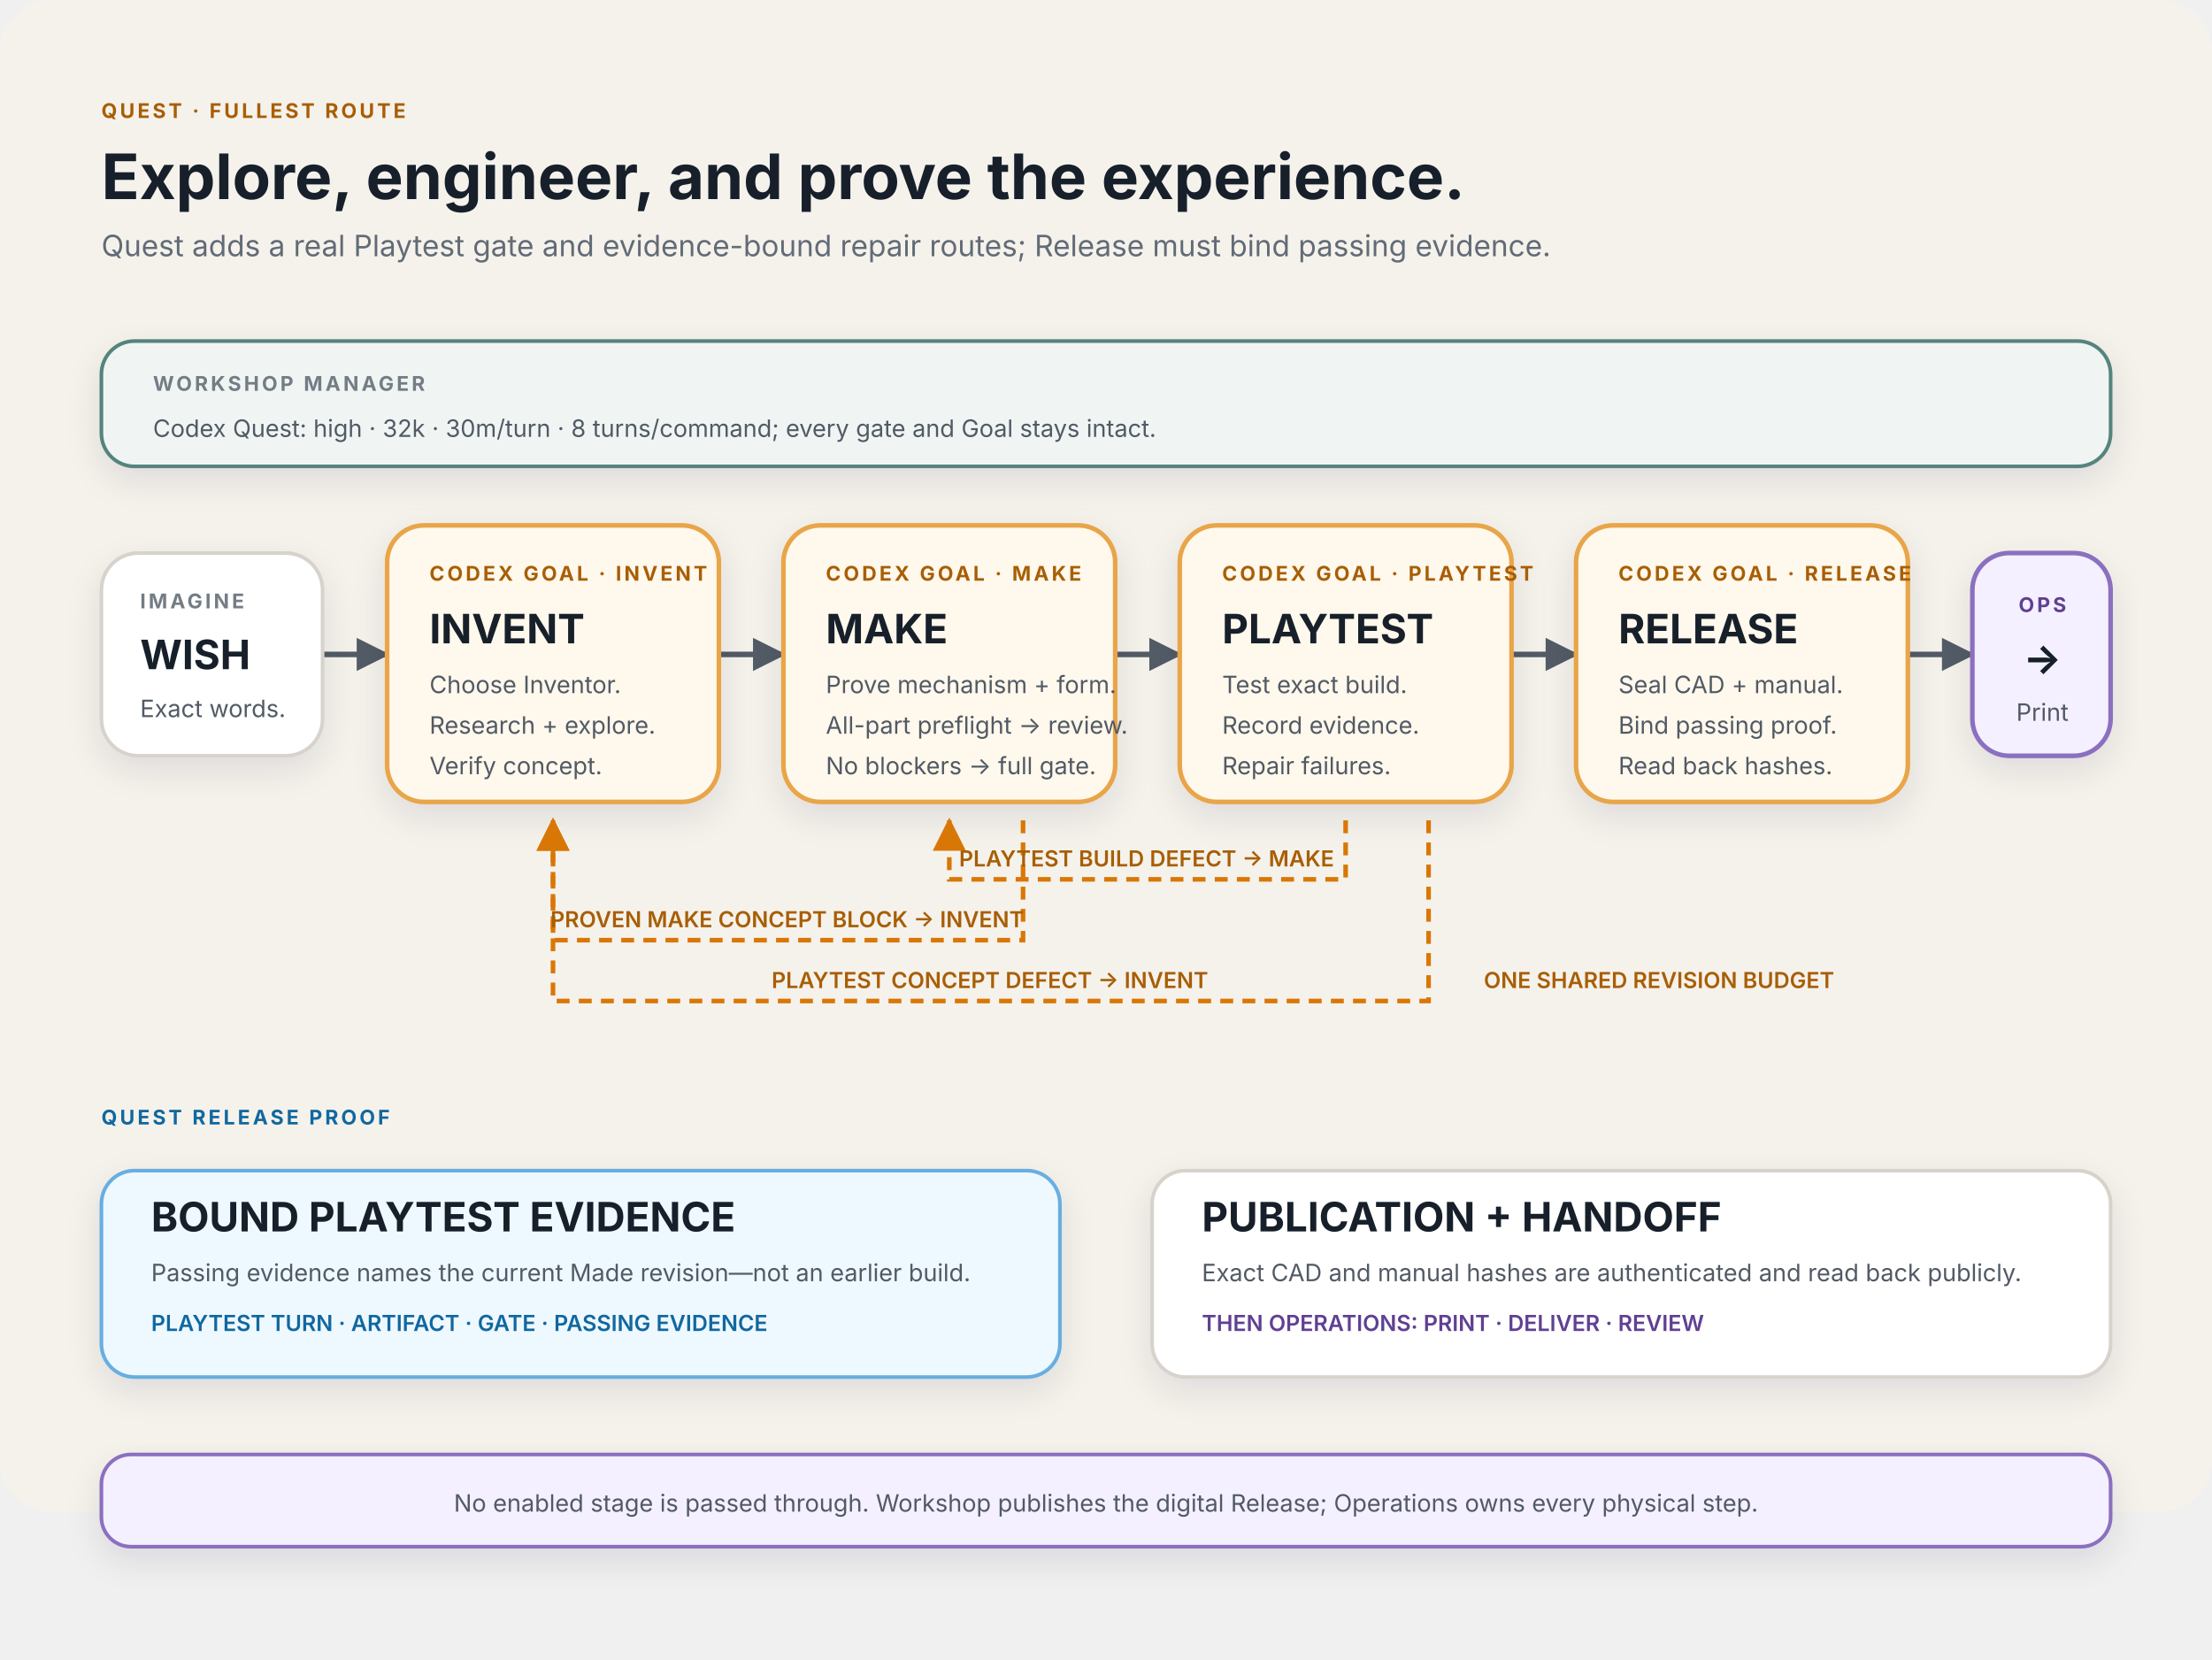
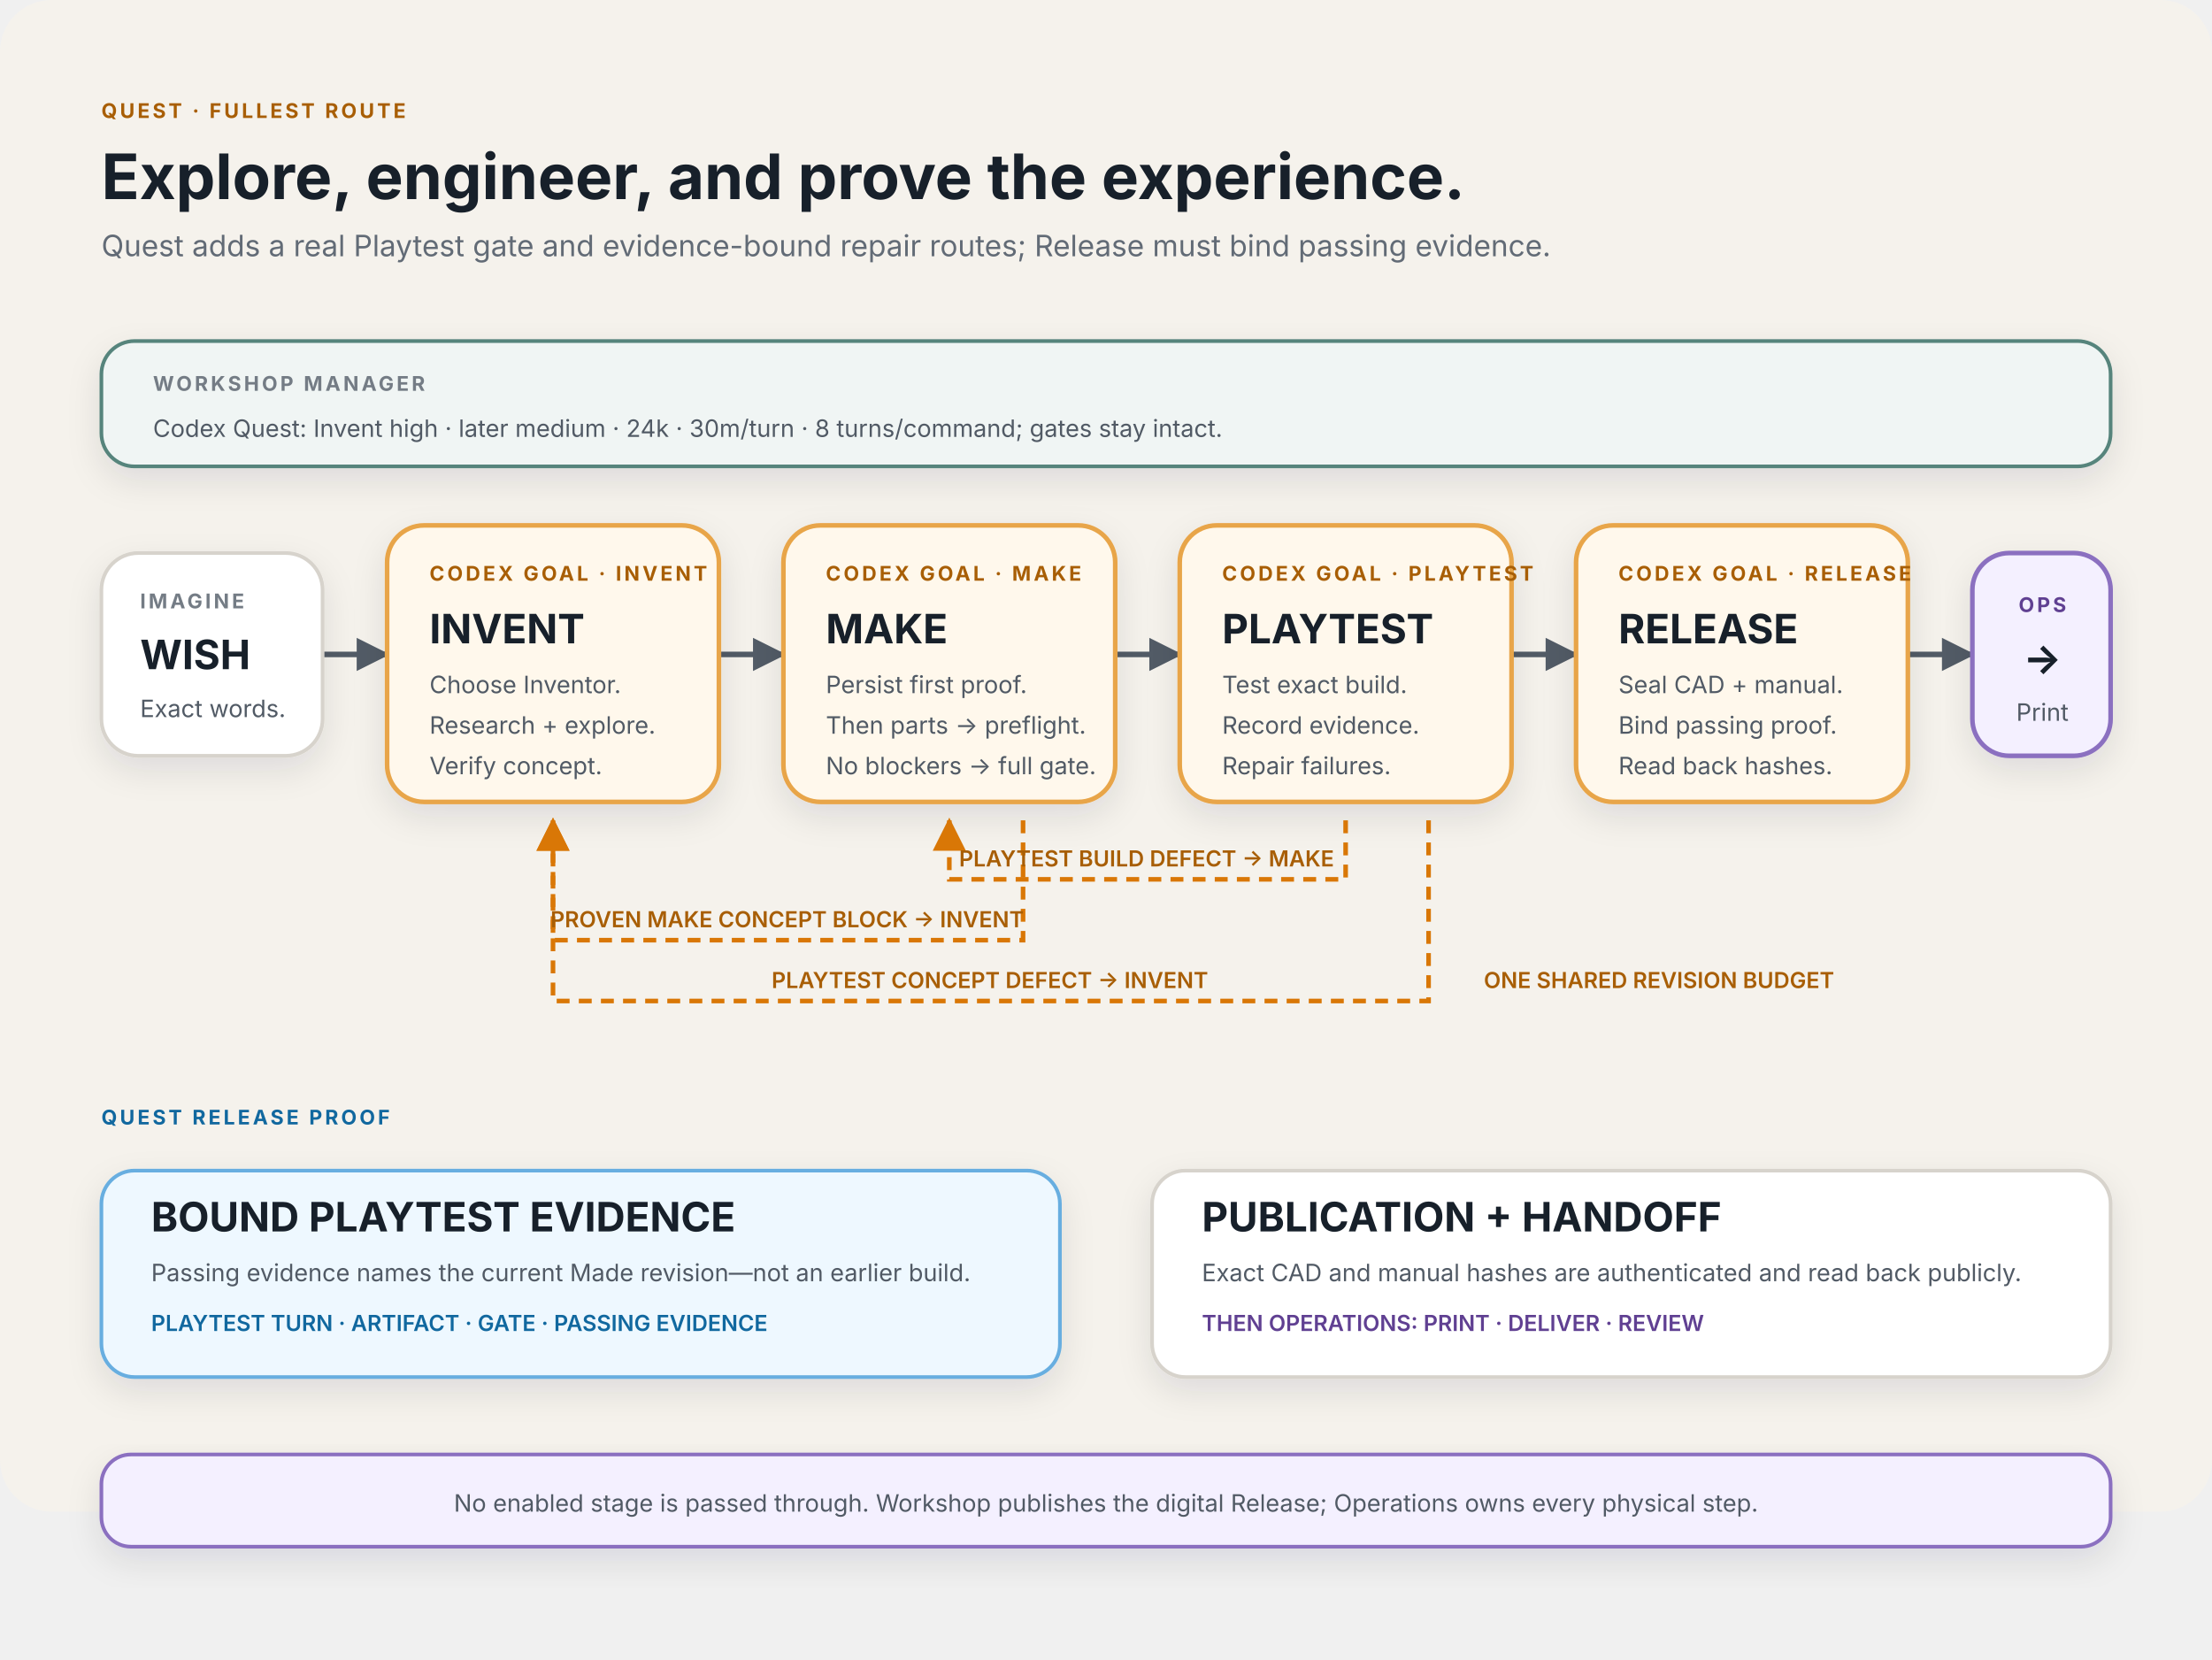
<svg xmlns="http://www.w3.org/2000/svg" viewBox="0 0 1200 900" role="img" aria-labelledby="title description">
  <defs>
    <filter id="shadow" x="-20%" y="-25%" width="140%" height="170%">
      <feDropShadow dx="0" dy="7" stdDeviation="9" flood-color="#17202a" flood-opacity="0.10" />
    </filter>
    <marker id="arrow" viewBox="0 0 12 12" markerWidth="18" markerHeight="18" refX="11" refY="6" orient="auto" markerUnits="userSpaceOnUse" overflow="visible">
      <polygon points="0,0 12,6 0,12" fill="#525b66" />
    </marker>
    <marker id="arrow-repair" viewBox="0 0 12 12" markerWidth="18" markerHeight="18" refX="11" refY="6" orient="auto" markerUnits="userSpaceOnUse" overflow="visible">
      <polygon points="0,0 12,6 0,12" fill="#d97706" />
    </marker>
    <style>
      .title { font: 700 34px -apple-system, BlinkMacSystemFont, "Segoe UI", sans-serif; fill: #17202a; }
      .subtitle { font: 400 16px -apple-system, BlinkMacSystemFont, "Segoe UI", sans-serif; fill: #626b76; }
      .eyebrow { font: 700 11px -apple-system, BlinkMacSystemFont, "Segoe UI", sans-serif; letter-spacing: 1.5px; fill: #747c85; }
      .heading { font: 700 22px -apple-system, BlinkMacSystemFont, "Segoe UI", sans-serif; fill: #17202a; }
      .body { font: 400 13px -apple-system, BlinkMacSystemFont, "Segoe UI", sans-serif; fill: #515a65; }
      .small { font: 600 12px -apple-system, BlinkMacSystemFont, "Segoe UI", sans-serif; fill: #626b76; }
      .route { fill: none; stroke: #525b66; stroke-width: 3; marker-end: url(#arrow); }
      .repair { fill: none; stroke: #d97706; stroke-width: 2.5; stroke-dasharray: 7 5; marker-end: url(#arrow-repair); }
      .node { fill: #ffffff; stroke: #d7d3cc; stroke-width: 2; }
      .manager { fill: #f0f5f4; stroke: #56847c; stroke-width: 2; }
      .active { fill: #fff8ec; stroke: #e8a548; stroke-width: 2.5; }
      .proof { fill: #eef8ff; stroke: #67aee0; stroke-width: 2; }
      .ops { fill: #f4f0ff; stroke: #8b6fc0; stroke-width: 2.5; }
      .orange { fill: #a85e05; }
      .blue { fill: #11689f; }
      .purple { fill: #604092; }
    </style>
  </defs>
  <rect width="1200" height="820" rx="28" fill="#f5f2ec" />
  <text x="55" y="64" class="eyebrow orange">QUEST · FULLEST ROUTE</text>
  <text x="55" y="108" class="title">Explore, engineer, and prove the experience.</text>
  <text x="55" y="139" class="subtitle">Quest adds a real Playtest gate and evidence-bound repair routes; Release must bind passing evidence.</text>
  <g filter="url(#shadow)">
    <rect x="55" y="185" width="1090" height="68" rx="18" class="manager" />
  </g>
  <text x="83" y="212" class="eyebrow" fill="#376b61">WORKSHOP MANAGER</text>
-   <text x="83" y="237" class="body">Codex Quest: high · 32k · 30m/turn · 8 turns/command; every gate and Goal stays intact.</text>
+   <text x="83" y="237" class="body">Codex Quest: Invent high · later medium · 24k · 30m/turn · 8 turns/command; gates stay intact.</text>
  <path class="route" d="M 175 355 H 210" />
  <path class="route" d="M 390 355 H 425" />
  <path class="route" d="M 605 355 H 640" />
  <path class="route" d="M 820 355 H 855" />
  <path class="route" d="M 1035 355 H 1070" />
  <g filter="url(#shadow)">
    <rect x="55" y="300" width="120" height="110" rx="20" class="node" />
  </g>
  <text x="76" y="330" class="eyebrow">IMAGINE</text>
  <text x="76" y="363" class="heading">WISH</text>
  <text x="76" y="389" class="body">Exact words.</text>
  <g filter="url(#shadow)">
    <rect x="210" y="285" width="180" height="150" rx="20" class="active" />
  </g>
  <text x="233" y="315" class="eyebrow orange">CODEX GOAL · INVENT</text>
  <text x="233" y="349" class="heading">INVENT</text>
  <text x="233" y="376" class="body">Choose Inventor.</text>
  <text x="233" y="398" class="body">Research + explore.</text>
  <text x="233" y="420" class="body">Verify concept.</text>
  <g filter="url(#shadow)">
    <rect x="425" y="285" width="180" height="150" rx="20" class="active" />
  </g>
  <text x="448" y="315" class="eyebrow orange">CODEX GOAL · MAKE</text>
  <text x="448" y="349" class="heading">MAKE</text>
-   <text x="448" y="376" class="body">Prove mechanism + form.</text>
-   <text x="448" y="398" class="body">All-part preflight → review.</text>
+   <text x="448" y="376" class="body">Persist first proof.</text>
+   <text x="448" y="398" class="body">Then parts → preflight.</text>
  <text x="448" y="420" class="body">No blockers → full gate.</text>
  <g filter="url(#shadow)">
    <rect x="640" y="285" width="180" height="150" rx="20" class="active" />
  </g>
  <text x="663" y="315" class="eyebrow orange">CODEX GOAL · PLAYTEST</text>
  <text x="663" y="349" class="heading">PLAYTEST</text>
  <text x="663" y="376" class="body">Test exact build.</text>
  <text x="663" y="398" class="body">Record evidence.</text>
  <text x="663" y="420" class="body">Repair failures.</text>
  <g filter="url(#shadow)">
    <rect x="855" y="285" width="180" height="150" rx="20" class="active" />
  </g>
  <text x="878" y="315" class="eyebrow orange">CODEX GOAL · RELEASE</text>
  <text x="878" y="349" class="heading">RELEASE</text>
  <text x="878" y="376" class="body">Seal CAD + manual.</text>
  <text x="878" y="398" class="body">Bind passing proof.</text>
  <text x="878" y="420" class="body">Read back hashes.</text>
  <g filter="url(#shadow)">
    <rect x="1070" y="300" width="75" height="110" rx="20" class="ops" />
  </g>
  <text x="1108" y="332" text-anchor="middle" class="eyebrow purple">OPS</text>
  <text x="1108" y="365" text-anchor="middle" class="heading">→</text>
  <text x="1108" y="391" text-anchor="middle" class="body">Print</text>
  <path class="repair" d="M 730 445 V 477 H 515 V 445" />
  <path class="repair" d="M 555 445 V 510 H 300 V 445" />
  <path class="repair" d="M 775 445 V 543 H 300 V 445" />
  <text x="622" y="470" text-anchor="middle" class="small orange">PLAYTEST BUILD DEFECT → MAKE</text>
  <text x="427" y="503" text-anchor="middle" class="small orange">PROVEN MAKE CONCEPT BLOCK → INVENT</text>
  <text x="537" y="536" text-anchor="middle" class="small orange">PLAYTEST CONCEPT DEFECT → INVENT</text>
  <text x="900" y="536" text-anchor="middle" class="small orange">ONE SHARED REVISION BUDGET</text>
  <text x="55" y="610" class="eyebrow blue">QUEST RELEASE PROOF</text>
  <g filter="url(#shadow)">
    <rect x="55" y="635" width="520" height="112" rx="18" class="proof" />
  </g>
  <text x="82" y="668" class="heading">BOUND PLAYTEST EVIDENCE</text>
  <text x="82" y="695" class="body">Passing evidence names the current Made revision—not an earlier build.</text>
  <text x="82" y="722" class="small blue">PLAYTEST TURN · ARTIFACT · GATE · PASSING EVIDENCE</text>
  <g filter="url(#shadow)">
    <rect x="625" y="635" width="520" height="112" rx="18" fill="#ffffff" stroke="#d7d3cc" stroke-width="2" />
  </g>
  <text x="652" y="668" class="heading">PUBLICATION + HANDOFF</text>
  <text x="652" y="695" class="body">Exact CAD and manual hashes are authenticated and read back publicly.</text>
  <text x="652" y="722" class="small purple">THEN OPERATIONS: PRINT · DELIVER · REVIEW</text>
  <g filter="url(#shadow)">
    <rect x="55" y="789" width="1090" height="50" rx="16" fill="#f4f0ff" stroke="#8b6fc0" stroke-width="2" />
  </g>
  <text x="600" y="820" text-anchor="middle" class="body">No enabled stage is passed through. Workshop publishes the digital Release; Operations owns every physical step.</text>
</svg>
